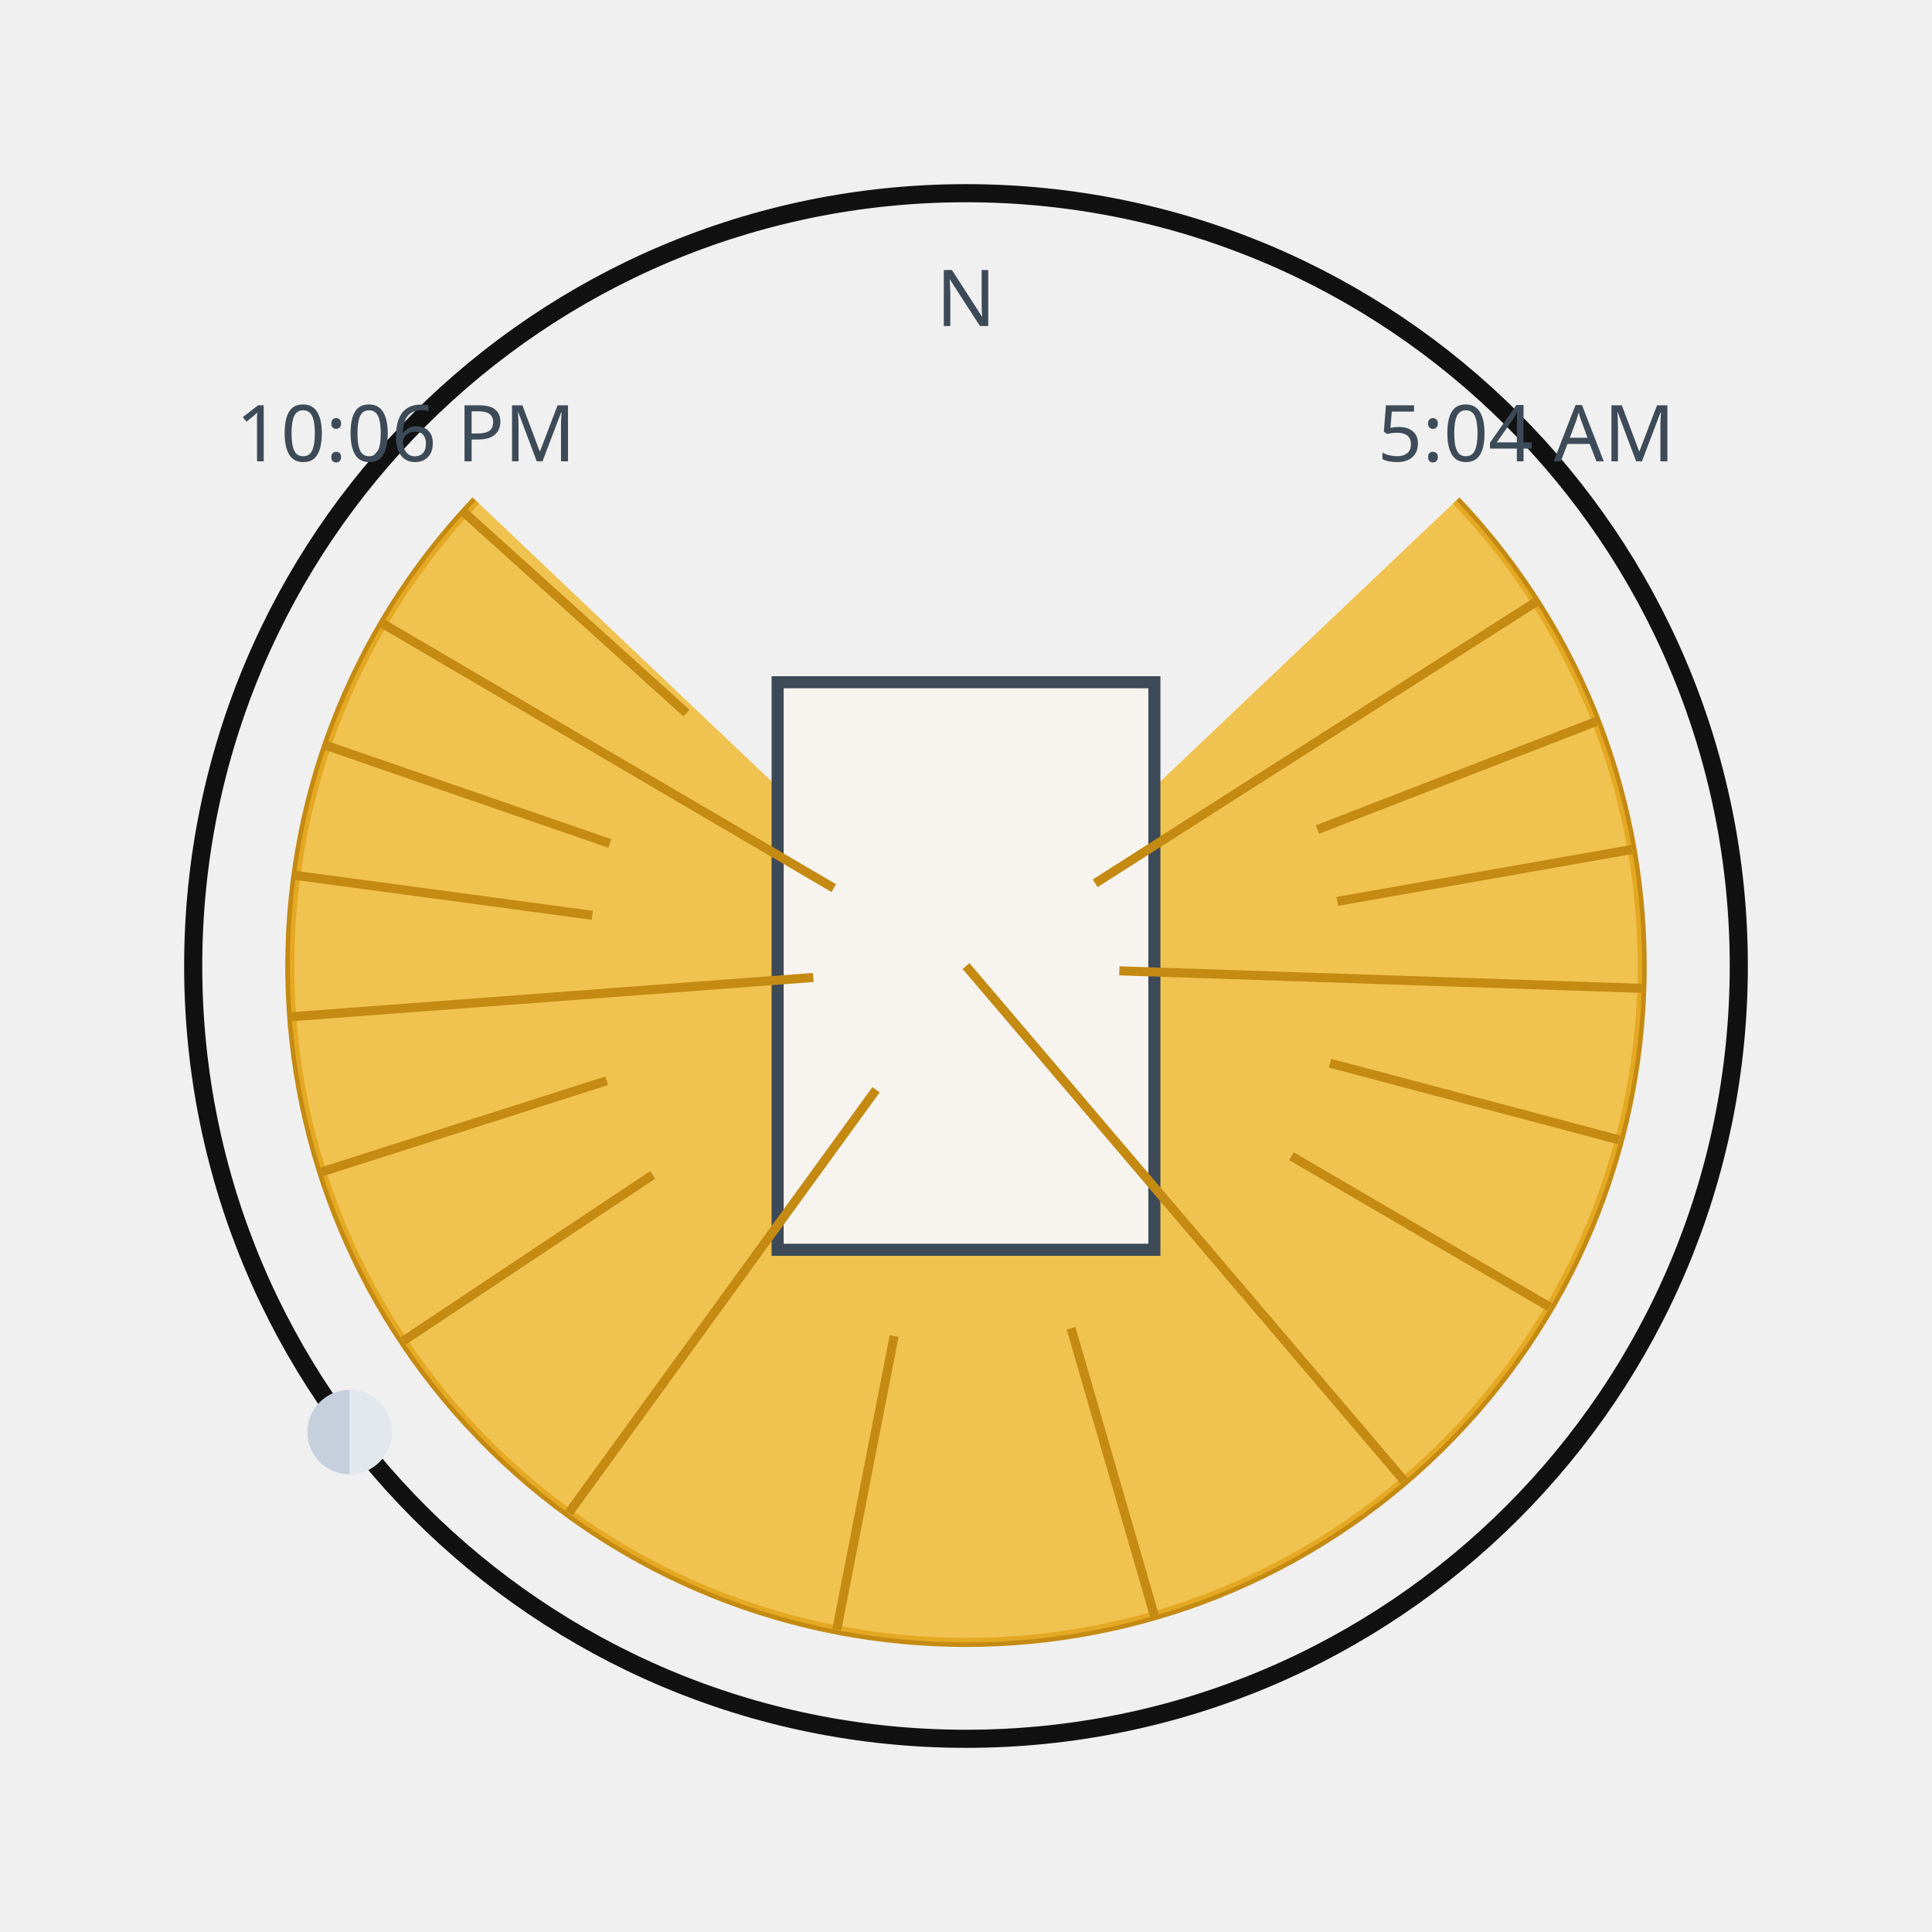
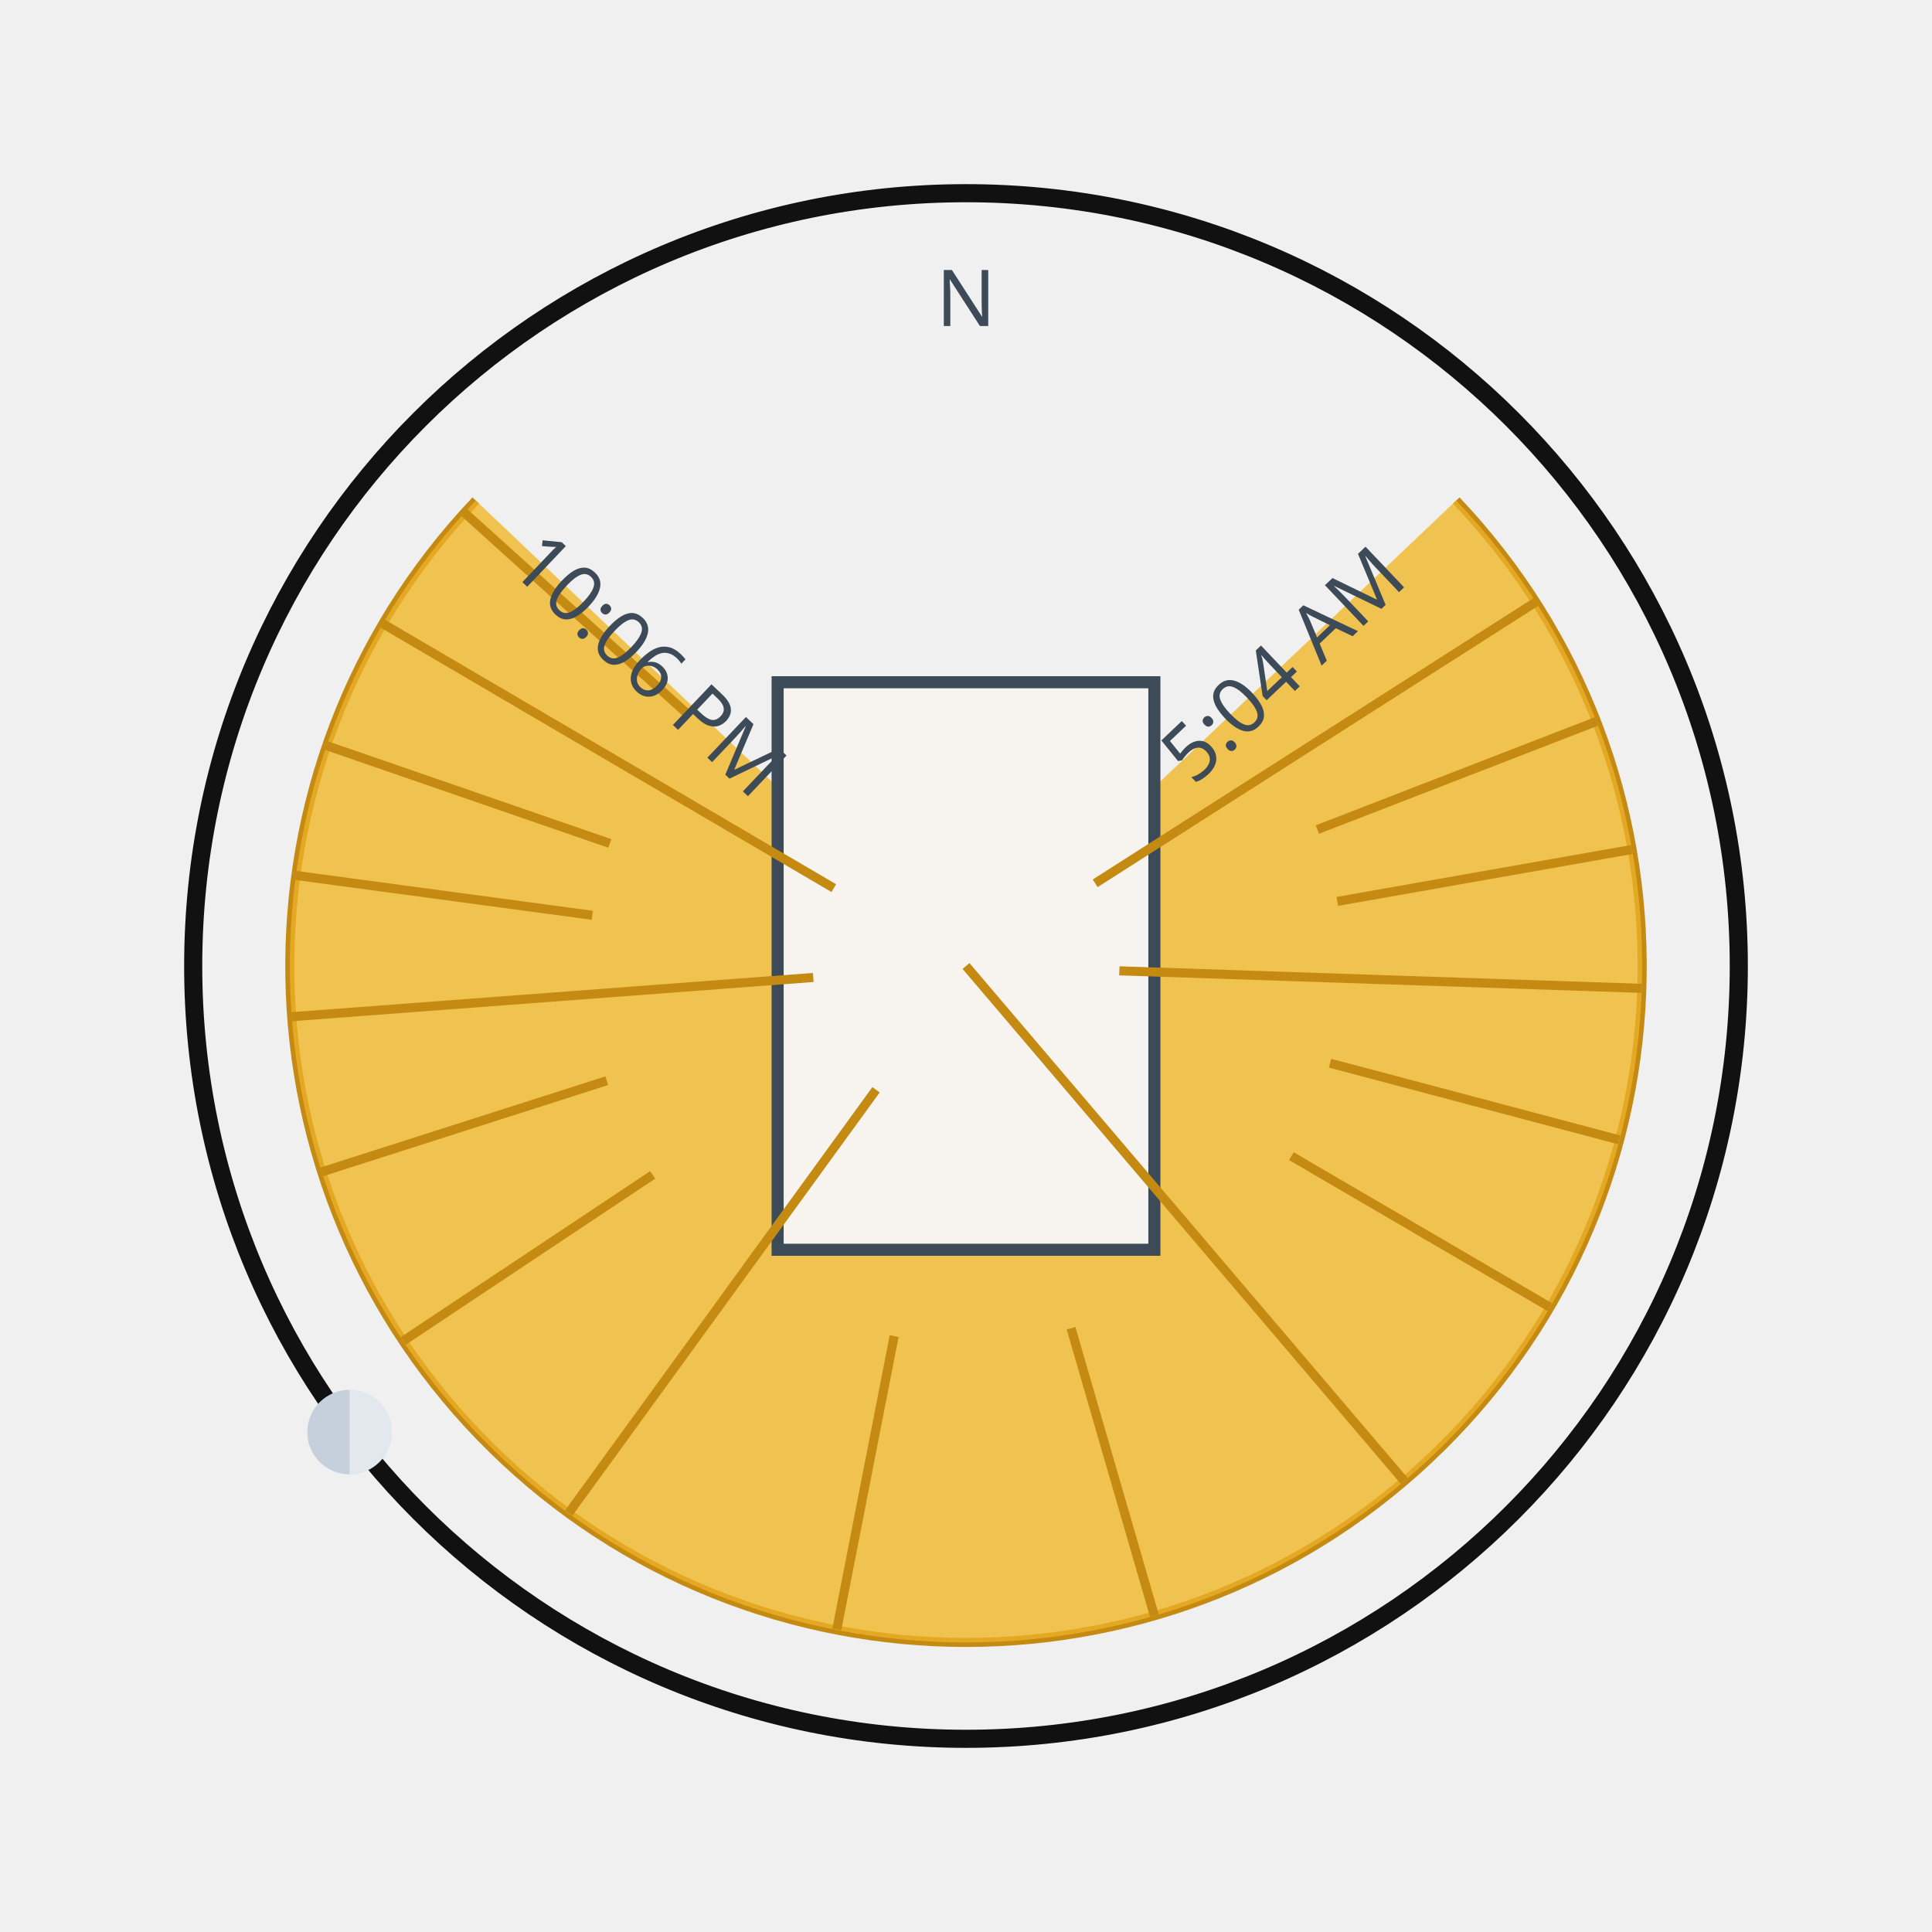
<svg xmlns="http://www.w3.org/2000/svg" width="320" height="320" viewBox="0 0 320 320" font-family="sans-serif" font-size="13">
  <path id="pale" d="M 160.0 160.0 L 241.2 82.9 A 112.0 112.0 0 1 1 78.8 82.9 Z" fill="#f6d84a" fill-opacity="0.35" />
  <path id="rim" d="M 241.2 82.9 A 112.0 112.0 0 1 1 78.8 82.9" fill="none" stroke="#c48a12" stroke-width="1.5" />
  <circle id="ring" cx="160.0" cy="160.0" r="128.0" fill="none" stroke="#111111" stroke-width="3" />
  <path id="strong" d="M 160.0 160.0 L 241.2 82.9 A 112.0 112.0 0 1 1 78.8 82.9 Z" fill="#f0b429" fill-opacity="0.72" />
  <polygon id="house" points="128.8,207.0 128.8,113.0 191.2,113.0 191.2,207.0" fill="#f7f4ef" stroke="#3d4a57" stroke-width="2" />
  <g id="hours">
    <line x1="181.4" y1="146.3" x2="254.4" y2="99.7" stroke="#c48a12" stroke-width="1.5" />
    <line x1="218.2" y1="137.4" x2="264.4" y2="119.5" stroke="#c48a12" stroke-width="1.5" />
    <line x1="221.5" y1="149.3" x2="270.3" y2="140.7" stroke="#c48a12" stroke-width="1.5" />
    <line x1="185.4" y1="160.8" x2="271.9" y2="163.7" stroke="#c48a12" stroke-width="1.5" />
    <line x1="220.3" y1="176.1" x2="268.2" y2="188.8" stroke="#c48a12" stroke-width="1.5" />
    <line x1="213.9" y1="191.5" x2="256.7" y2="216.5" stroke="#c48a12" stroke-width="1.5" />
    <line x1="160.0" y1="160.0" x2="232.6" y2="245.3" stroke="#c48a12" stroke-width="1.5" />
    <line x1="177.4" y1="220.0" x2="191.2" y2="267.6" stroke="#c48a12" stroke-width="1.5" />
    <line x1="148.1" y1="221.3" x2="138.6" y2="269.9" stroke="#c48a12" stroke-width="1.5" />
    <line x1="145.1" y1="180.5" x2="94.2" y2="250.6" stroke="#c48a12" stroke-width="1.5" />
    <line x1="108.1" y1="194.6" x2="66.8" y2="222.1" stroke="#c48a12" stroke-width="1.5" />
    <line x1="100.5" y1="179.0" x2="53.3" y2="194.1" stroke="#c48a12" stroke-width="1.5" />
    <line x1="134.7" y1="161.9" x2="48.3" y2="168.4" stroke="#c48a12" stroke-width="1.5" />
    <line x1="98.1" y1="151.6" x2="49.0" y2="145.0" stroke="#c48a12" stroke-width="1.5" />
    <line x1="101.0" y1="139.7" x2="54.1" y2="123.5" stroke="#c48a12" stroke-width="1.5" />
    <line x1="138.1" y1="147.1" x2="63.4" y2="103.3" stroke="#c48a12" stroke-width="1.5" />
    <line x1="113.7" y1="118.1" x2="76.9" y2="84.9" stroke="#c48a12" stroke-width="1.5" />
  </g>
  <g id="moon">
    <circle cx="57.9" cy="237.2" r="7.0" fill="#c5d0dc" />
    <path d="M 57.9 230.2 A 7.0 7.0 0 0 1 57.9 244.2 Z" fill="#ffffff" fill-opacity="0.5" />
  </g>
-   <text id="sunrise" x="252.8" y="71.9" text-anchor="middle" dominant-baseline="middle" fill="#3d4a57">5:04 AM</text>
-   <text id="sunset" x="67.2" y="71.9" text-anchor="middle" dominant-baseline="middle" fill="#3d4a57">10:06 PM</text>
+   <text id="sunrise" x="212.5" y="110.1" text-anchor="middle" dominant-baseline="middle" fill="#3d4a57" transform="rotate(-43.5 212.5 110.1)">5:04 AM</text>
+   <text id="sunset" x="107.5" y="110.1" text-anchor="middle" dominant-baseline="middle" fill="#3d4a57" transform="rotate(403.5 107.5 110.1)">10:06 PM</text>
  <text id="north" x="160.0" y="54.0" text-anchor="middle" fill="#3d4a57">N</text>
</svg>
